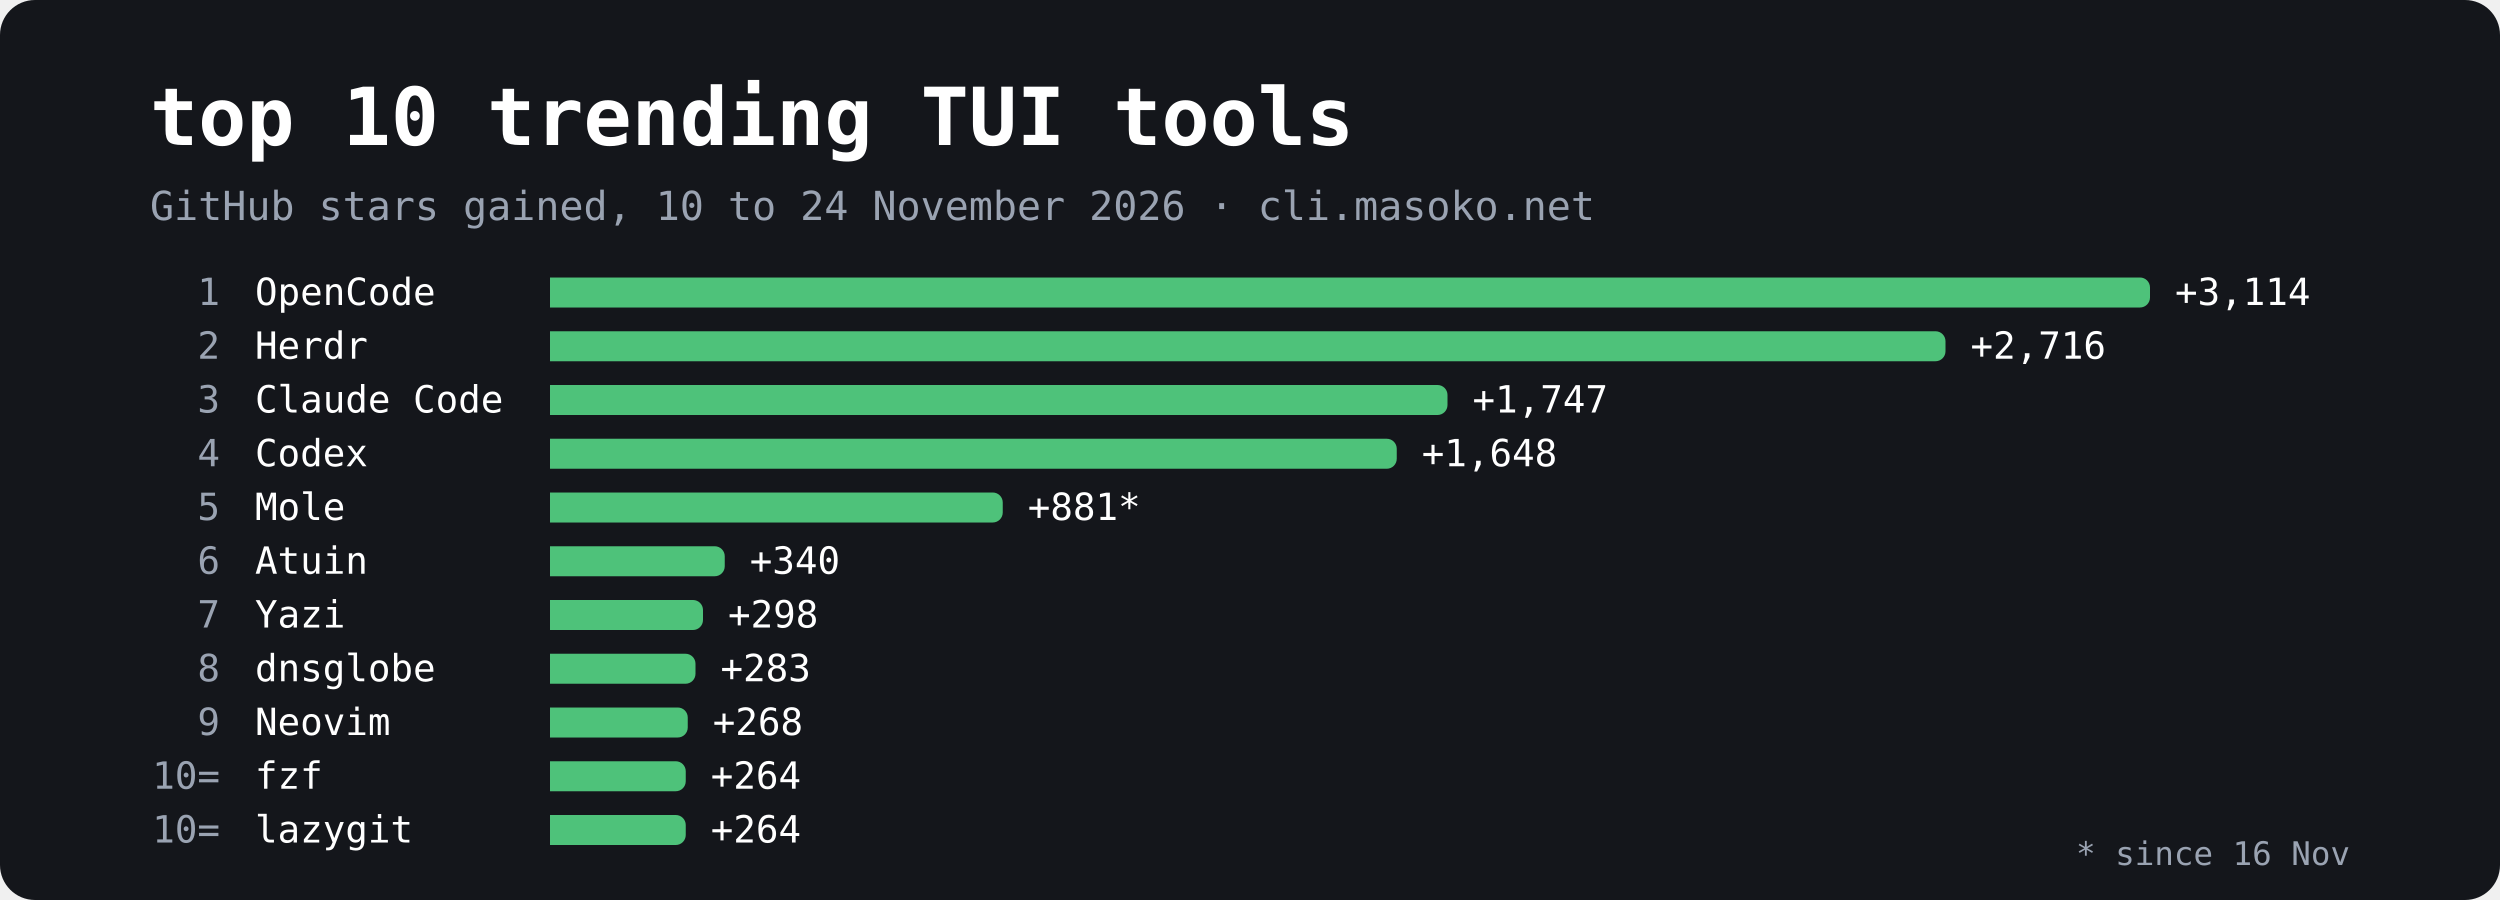
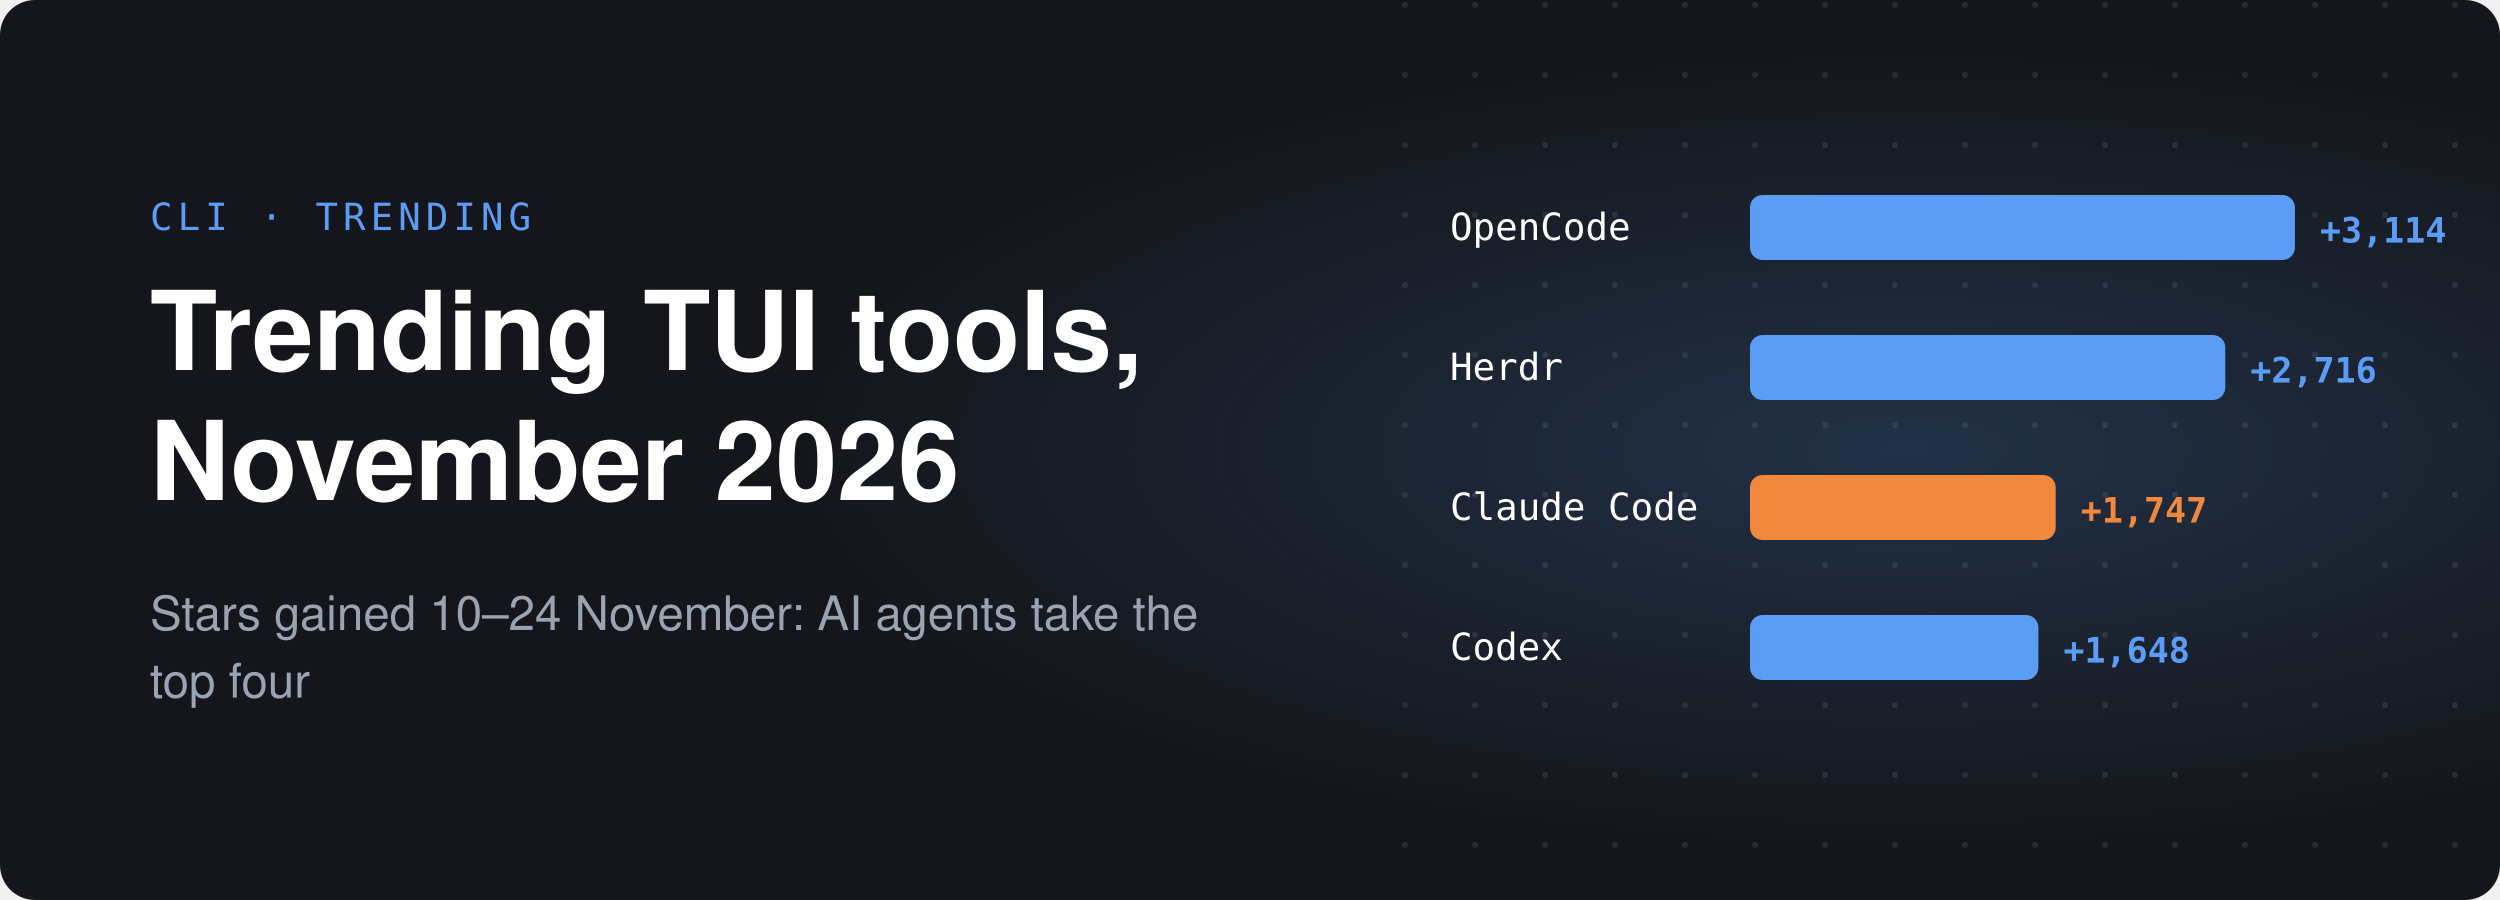
- <svg xmlns="http://www.w3.org/2000/svg" viewBox="0 0 1000 360" font-family="ui-monospace, SFMono-Regular, Menlo, Consolas, monospace">
+ <svg xmlns="http://www.w3.org/2000/svg" viewBox="0 0 1000 360" font-family="Atkinson Hyperlegible Next, -apple-system, Segoe UI, Helvetica, Arial, sans-serif">
+   <defs>
+     <radialGradient id="glow" cx="76%" cy="50%" r="44%">
+       <stop offset="0" stop-color="#5b9cf5" stop-opacity="0.2" />
+       <stop offset="1" stop-color="#5b9cf5" stop-opacity="0" />
+     </radialGradient>
+     <pattern id="grid" width="28" height="28" patternUnits="userSpaceOnUse">
+       <circle cx="2" cy="2" r="1.2" fill="#343946" />
+     </pattern>
+   </defs>
  <rect width="1000" height="360" rx="14" fill="#14161b" />
-   <text x="60" y="58" fill="#ffffff" font-size="32" font-weight="700">top 10 trending TUI tools</text>
-   <text x="60" y="88" fill="#9aa3b2" font-size="16">GitHub stars gained, 10 to 24 November 2026 · cli.masoko.net</text>
-   <g font-size="15">
-     <text x="88" y="122" fill="#9aa3b2" text-anchor="end">1</text>
-     <text x="102" y="122" fill="#ffffff">OpenCode</text>
-     <path d="M220 111 H856.0 a4 4 0 0 1 4 4 v4 a4 4 0 0 1 -4 4 H220 Z" fill="#4ec27a" />
-     <text x="870.0" y="122" fill="#ffffff">+3,114</text>
-     <text x="88" y="143.5" fill="#9aa3b2" text-anchor="end">2</text>
-     <text x="102" y="143.5" fill="#ffffff">Herdr</text>
-     <path d="M220 132.5 H774.2 a4 4 0 0 1 4 4 v4 a4 4 0 0 1 -4 4 H220 Z" fill="#4ec27a" />
-     <text x="788.2" y="143.5" fill="#ffffff">+2,716</text>
-     <text x="88" y="165" fill="#9aa3b2" text-anchor="end">3</text>
-     <text x="102" y="165" fill="#ffffff">Claude Code</text>
-     <path d="M220 154 H575.0 a4 4 0 0 1 4 4 v4 a4 4 0 0 1 -4 4 H220 Z" fill="#4ec27a" />
-     <text x="589.0" y="165" fill="#ffffff">+1,747</text>
-     <text x="88" y="186.5" fill="#9aa3b2" text-anchor="end">4</text>
-     <text x="102" y="186.5" fill="#ffffff">Codex</text>
-     <path d="M220 175.5 H554.7 a4 4 0 0 1 4 4 v4 a4 4 0 0 1 -4 4 H220 Z" fill="#4ec27a" />
-     <text x="568.7" y="186.5" fill="#ffffff">+1,648</text>
-     <text x="88" y="208" fill="#9aa3b2" text-anchor="end">5</text>
-     <text x="102" y="208" fill="#ffffff">Mole</text>
-     <path d="M220 197 H397.1 a4 4 0 0 1 4 4 v4 a4 4 0 0 1 -4 4 H220 Z" fill="#4ec27a" />
-     <text x="411.1" y="208" fill="#ffffff">+881*</text>
-     <text x="88" y="229.5" fill="#9aa3b2" text-anchor="end">6</text>
-     <text x="102" y="229.5" fill="#ffffff">Atuin</text>
-     <path d="M220 218.5 H285.9 a4 4 0 0 1 4 4 v4 a4 4 0 0 1 -4 4 H220 Z" fill="#4ec27a" />
-     <text x="299.9" y="229.5" fill="#ffffff">+340</text>
-     <text x="88" y="251" fill="#9aa3b2" text-anchor="end">7</text>
-     <text x="102" y="251" fill="#ffffff">Yazi</text>
-     <path d="M220 240 H277.2 a4 4 0 0 1 4 4 v4 a4 4 0 0 1 -4 4 H220 Z" fill="#4ec27a" />
-     <text x="291.2" y="251" fill="#ffffff">+298</text>
-     <text x="88" y="272.5" fill="#9aa3b2" text-anchor="end">8</text>
-     <text x="102" y="272.5" fill="#ffffff">dnsglobe</text>
-     <path d="M220 261.5 H274.2 a4 4 0 0 1 4 4 v4 a4 4 0 0 1 -4 4 H220 Z" fill="#4ec27a" />
-     <text x="288.2" y="272.5" fill="#ffffff">+283</text>
-     <text x="88" y="294" fill="#9aa3b2" text-anchor="end">9</text>
-     <text x="102" y="294" fill="#ffffff">Neovim</text>
-     <path d="M220 283 H271.1 a4 4 0 0 1 4 4 v4 a4 4 0 0 1 -4 4 H220 Z" fill="#4ec27a" />
-     <text x="285.1" y="294" fill="#ffffff">+268</text>
-     <text x="88" y="315.5" fill="#9aa3b2" text-anchor="end">10=</text>
-     <text x="102" y="315.5" fill="#ffffff">fzf</text>
-     <path d="M220 304.5 H270.3 a4 4 0 0 1 4 4 v4 a4 4 0 0 1 -4 4 H220 Z" fill="#4ec27a" />
-     <text x="284.3" y="315.5" fill="#ffffff">+264</text>
-     <text x="88" y="337" fill="#9aa3b2" text-anchor="end">10=</text>
-     <text x="102" y="337" fill="#ffffff">lazygit</text>
-     <path d="M220 326 H270.3 a4 4 0 0 1 4 4 v4 a4 4 0 0 1 -4 4 H220 Z" fill="#4ec27a" />
-     <text x="284.3" y="337" fill="#ffffff">+264</text>
-   </g>
-   <text x="940" y="346" fill="#9aa3b2" font-size="13" text-anchor="end">* since 16 Nov</text>
+   <rect x="540" y="0" width="460" height="360" fill="url(#grid)" opacity="0.6" />
+   <rect width="1000" height="360" rx="14" fill="url(#glow)" />
+   <text x="60" y="92" font-family="JetBrains Mono, ui-monospace, SFMono-Regular, Menlo, Consolas, monospace" font-size="15" fill="#5b9cf5" letter-spacing="2">CLI · TRENDING</text>
+   <text x="60" y="148" font-family="Atkinson Hyperlegible Next, -apple-system, Segoe UI, Helvetica, Arial, sans-serif" font-size="44" fill="#ffffff" font-weight="700">Trending TUI tools,</text>
+   <text x="60" y="200" font-family="Atkinson Hyperlegible Next, -apple-system, Segoe UI, Helvetica, Arial, sans-serif" font-size="44" fill="#ffffff" font-weight="700">November 2026</text>
+   <text x="60" y="252" font-family="Atkinson Hyperlegible Next, -apple-system, Segoe UI, Helvetica, Arial, sans-serif" font-size="19" fill="#9aa3b2">Stars gained 10–24 November: AI agents take the</text>
+   <text x="60" y="279" font-family="Atkinson Hyperlegible Next, -apple-system, Segoe UI, Helvetica, Arial, sans-serif" font-size="19" fill="#9aa3b2">top four</text>
+   <text x="580" y="96" font-family="JetBrains Mono, ui-monospace, SFMono-Regular, Menlo, Consolas, monospace" font-size="15" fill="#ffffff">OpenCode</text>
+   <rect x="700" y="78" width="217.98" height="26" rx="5" fill="#5b9cf5" />
+   <text x="927.98" y="97" font-family="JetBrains Mono, ui-monospace, SFMono-Regular, Menlo, Consolas, monospace" font-size="14" fill="#5b9cf5" font-weight="700">+3,114</text>
+   <text x="580" y="152" font-family="JetBrains Mono, ui-monospace, SFMono-Regular, Menlo, Consolas, monospace" font-size="15" fill="#ffffff">Herdr</text>
+   <rect x="700" y="134" width="190.12" height="26" rx="5" fill="#5b9cf5" />
+   <text x="900.12" y="153" font-family="JetBrains Mono, ui-monospace, SFMono-Regular, Menlo, Consolas, monospace" font-size="14" fill="#5b9cf5" font-weight="700">+2,716</text>
+   <text x="580" y="208" font-family="JetBrains Mono, ui-monospace, SFMono-Regular, Menlo, Consolas, monospace" font-size="15" fill="#ffffff">Claude Code</text>
+   <rect x="700" y="190" width="122.29" height="26" rx="5" fill="#f0883e" />
+   <text x="832.29" y="209" font-family="JetBrains Mono, ui-monospace, SFMono-Regular, Menlo, Consolas, monospace" font-size="14" fill="#f0883e" font-weight="700">+1,747</text>
+   <text x="580" y="264" font-family="JetBrains Mono, ui-monospace, SFMono-Regular, Menlo, Consolas, monospace" font-size="15" fill="#ffffff">Codex</text>
+   <rect x="700" y="246" width="115.36" height="26" rx="5" fill="#5b9cf5" />
+   <text x="825.36" y="265" font-family="JetBrains Mono, ui-monospace, SFMono-Regular, Menlo, Consolas, monospace" font-size="14" fill="#5b9cf5" font-weight="700">+1,648</text>
</svg>
